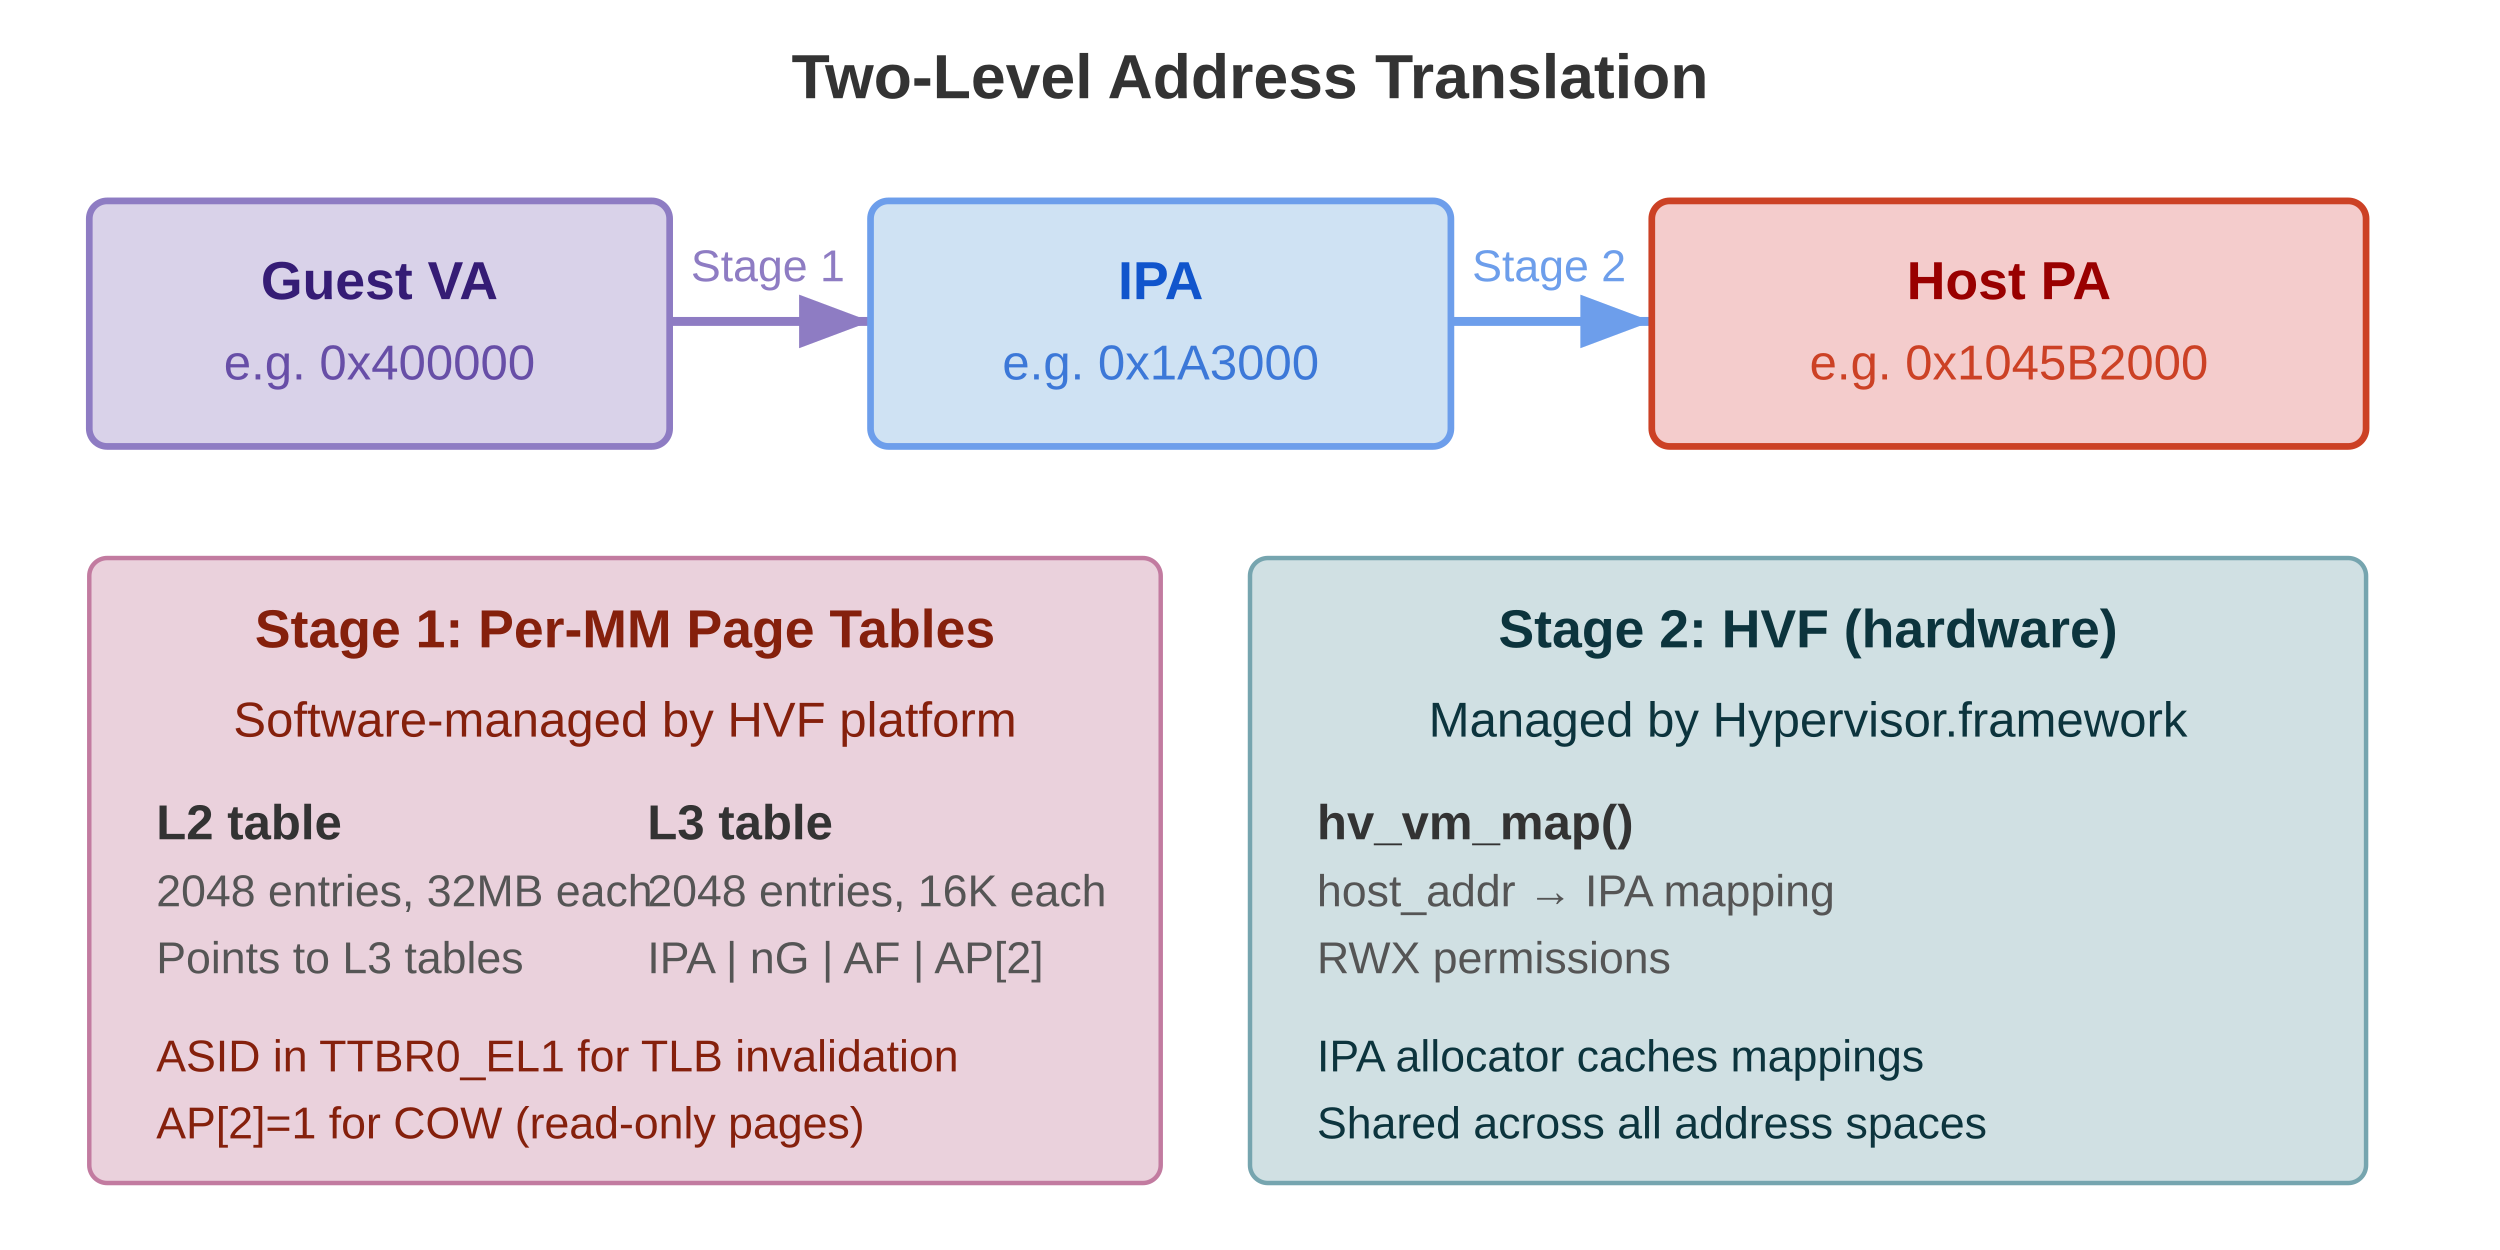
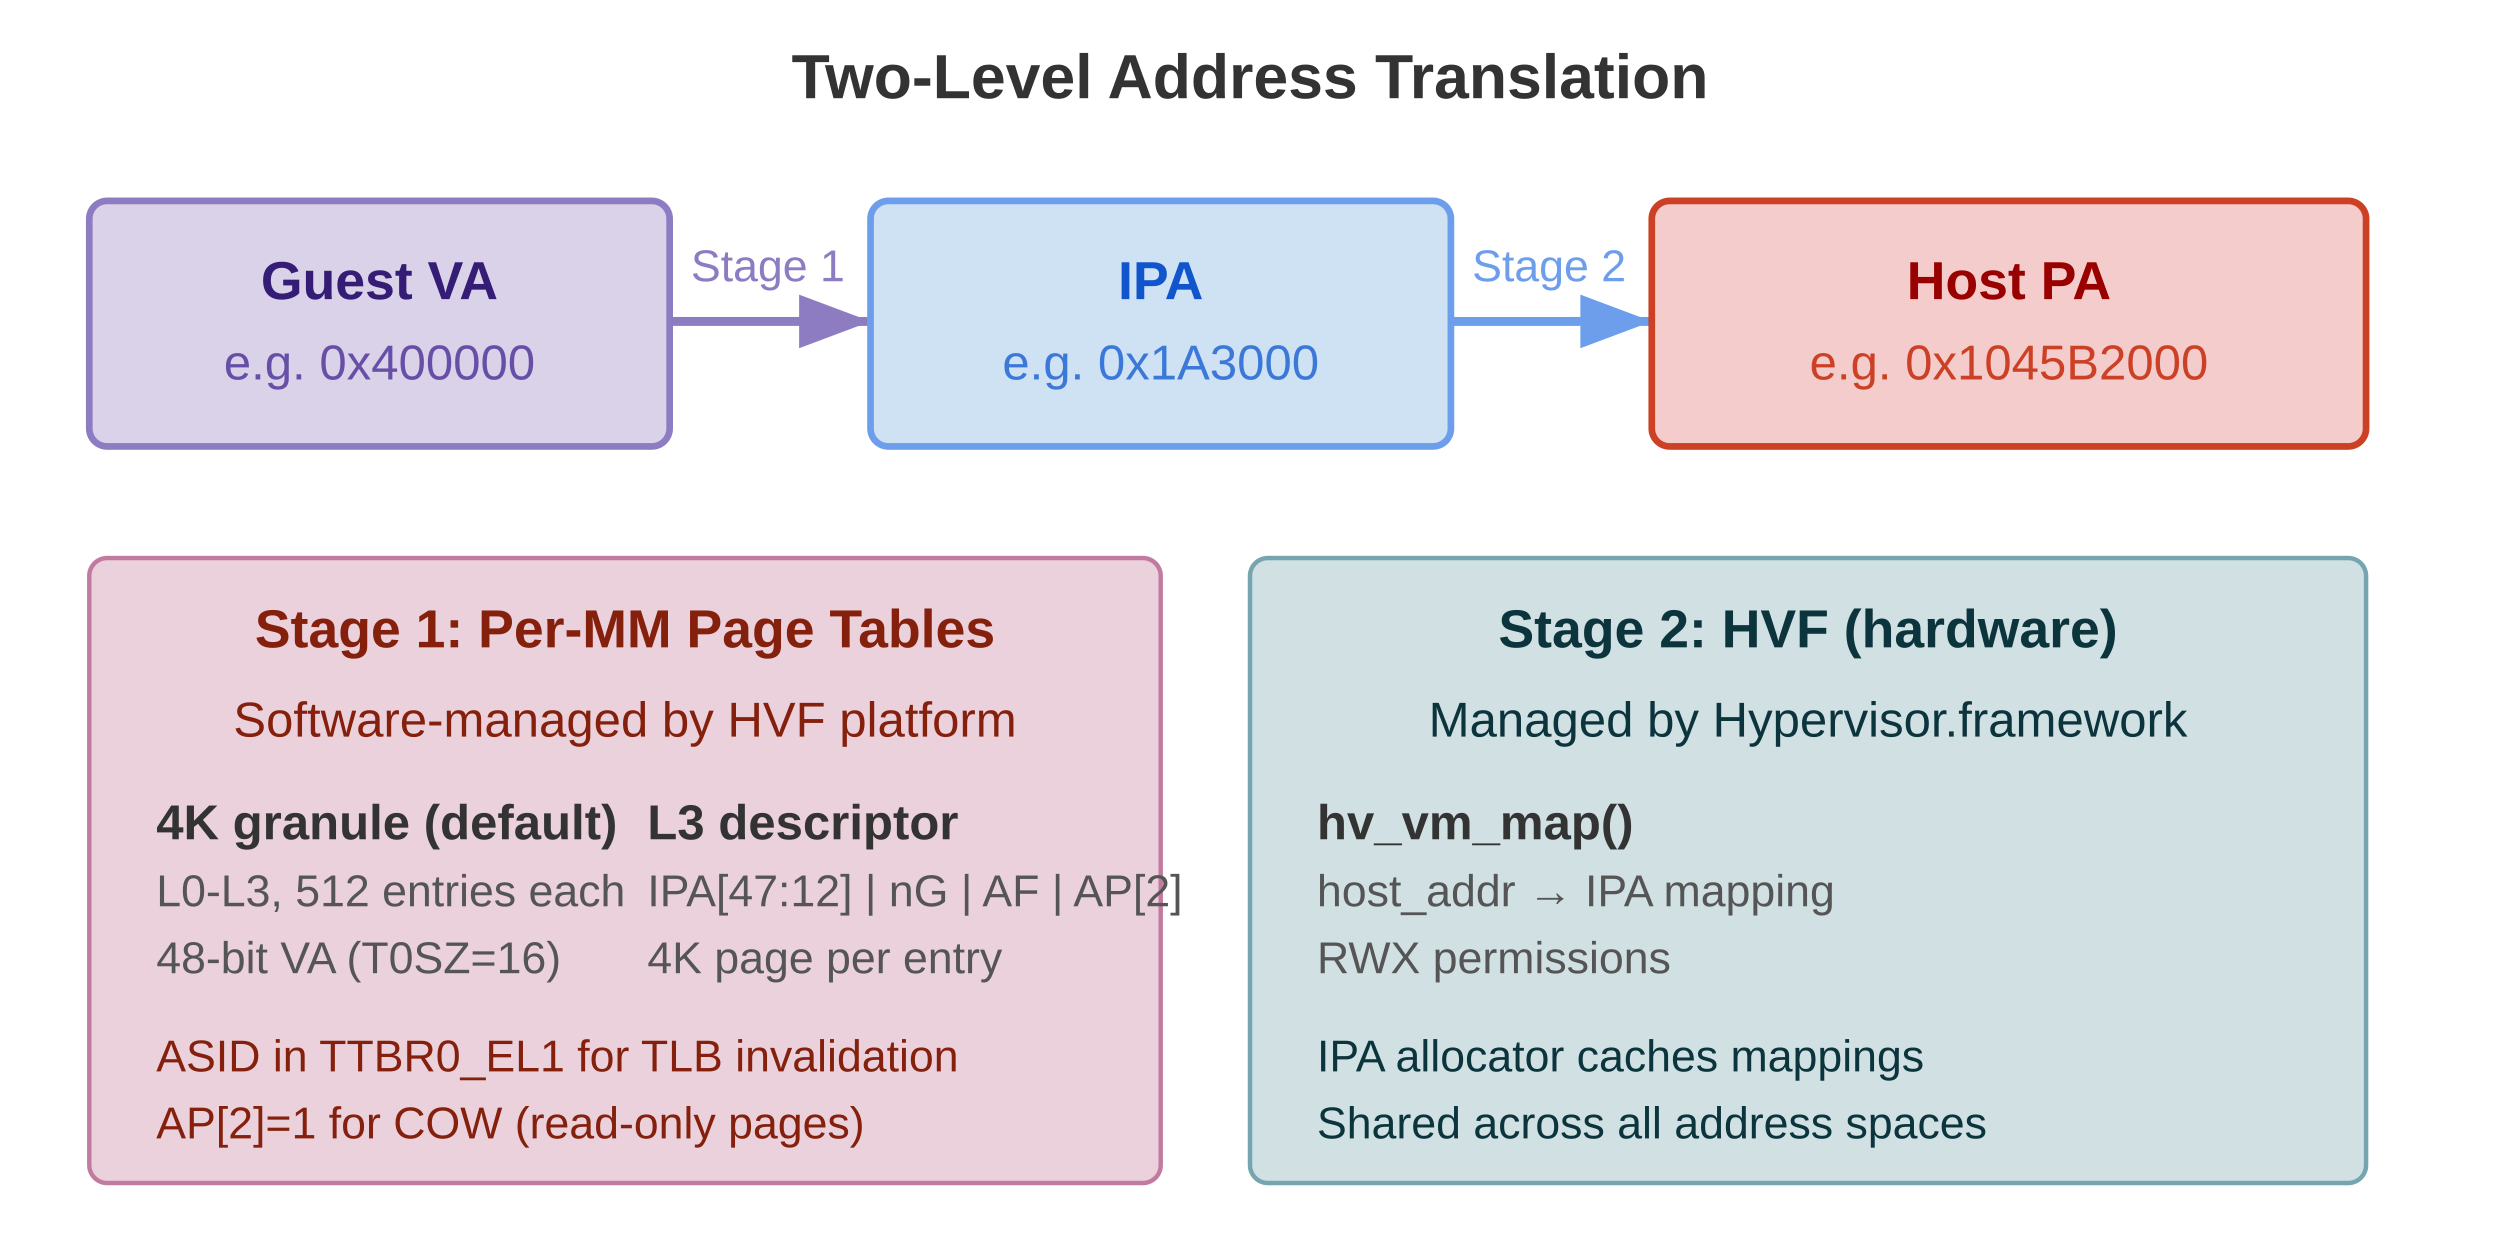
<svg xmlns="http://www.w3.org/2000/svg" viewBox="0 0 560 280" font-family="Arial, Helvetica, sans-serif" font-size="12">
  <text x="280" y="22" text-anchor="middle" font-size="14" font-weight="bold" fill="#333">Two-Level Address Translation</text>
  <rect x="20" y="45" width="130" height="55" rx="4" fill="#d9d2e9" stroke="#8e7cc3" stroke-width="1.5" />
  <text x="85" y="67" text-anchor="middle" font-weight="bold" fill="#351c75">Guest VA</text>
  <text x="85" y="85" text-anchor="middle" font-size="11" fill="#674ea7">e.g. 0x400000</text>
  <line x1="150" y1="72" x2="195" y2="72" stroke="#8e7cc3" stroke-width="2" marker-end="url(#arrowPurple)" />
  <text x="172" y="63" text-anchor="middle" font-size="10" fill="#8e7cc3">Stage 1</text>
  <rect x="195" y="45" width="130" height="55" rx="4" fill="#cfe2f3" stroke="#6d9eeb" stroke-width="1.5" />
  <text x="260" y="67" text-anchor="middle" font-weight="bold" fill="#1155cc">IPA</text>
  <text x="260" y="85" text-anchor="middle" font-size="11" fill="#3c78d8">e.g. 0x1A3000</text>
  <line x1="325" y1="72" x2="370" y2="72" stroke="#6d9eeb" stroke-width="2" marker-end="url(#arrowBlue)" />
  <text x="347" y="63" text-anchor="middle" font-size="10" fill="#6d9eeb">Stage 2</text>
  <rect x="370" y="45" width="160" height="55" rx="4" fill="#f4cccc" stroke="#cc4125" stroke-width="1.5" />
  <text x="450" y="67" text-anchor="middle" font-weight="bold" fill="#990000">Host PA</text>
  <text x="450" y="85" text-anchor="middle" font-size="11" fill="#cc4125">e.g. 0x1045B2000</text>
  <rect x="20" y="125" width="240" height="140" rx="4" fill="#ead1dc" stroke="#c27ba0" stroke-width="1" />
  <text x="140" y="145" text-anchor="middle" font-weight="bold" font-size="12" fill="#85200c">Stage 1: Per-MM Page Tables</text>
  <text x="140" y="165" text-anchor="middle" font-size="11" fill="#85200c">Software-managed by HVF platform</text>
-   <text x="35" y="188" font-size="11" fill="#333" font-weight="bold">L2 table</text>
-   <text x="35" y="203" font-size="10" fill="#555">2048 entries, 32MB each</text>
-   <text x="35" y="218" font-size="10" fill="#555">Points to L3 tables</text>
-   <text x="145" y="188" font-size="11" fill="#333" font-weight="bold">L3 table</text>
-   <text x="145" y="203" font-size="10" fill="#555">2048 entries, 16K each</text>
-   <text x="145" y="218" font-size="10" fill="#555">IPA | nG | AF | AP[2]</text>
+   <text x="35" y="188" font-size="11" fill="#333" font-weight="bold">4K granule (default)</text>
+   <text x="35" y="203" font-size="10" fill="#555">L0-L3, 512 entries each</text>
+   <text x="35" y="218" font-size="10" fill="#555">48-bit VA (T0SZ=16)</text>
+   <text x="145" y="188" font-size="11" fill="#333" font-weight="bold">L3 descriptor</text>
+   <text x="145" y="203" font-size="10" fill="#555">IPA[47:12] | nG | AF | AP[2]</text>
+   <text x="145" y="218" font-size="10" fill="#555">4K page per entry</text>
  <text x="35" y="240" font-size="10" fill="#85200c">ASID in TTBR0_EL1 for TLB invalidation</text>
  <text x="35" y="255" font-size="10" fill="#85200c">AP[2]=1 for COW (read-only pages)</text>
  <rect x="280" y="125" width="250" height="140" rx="4" fill="#d0e0e3" stroke="#76a5af" stroke-width="1" />
  <text x="405" y="145" text-anchor="middle" font-weight="bold" font-size="12" fill="#0c343d">Stage 2: HVF (hardware)</text>
  <text x="405" y="165" text-anchor="middle" font-size="11" fill="#0c343d">Managed by Hypervisor.framework</text>
  <text x="295" y="188" font-size="11" fill="#333" font-weight="bold">hv_vm_map()</text>
  <text x="295" y="203" font-size="10" fill="#555">host_addr → IPA mapping</text>
  <text x="295" y="218" font-size="10" fill="#555">RWX permissions</text>
  <text x="295" y="240" font-size="10" fill="#0c343d">IPA allocator caches mappings</text>
  <text x="295" y="255" font-size="10" fill="#0c343d">Shared across all address spaces</text>
  <defs>
    <marker id="arrowPurple" markerWidth="8" markerHeight="6" refX="8" refY="3" orient="auto">
      <path d="M0,0 L8,3 L0,6 Z" fill="#8e7cc3" />
    </marker>
    <marker id="arrowBlue" markerWidth="8" markerHeight="6" refX="8" refY="3" orient="auto">
      <path d="M0,0 L8,3 L0,6 Z" fill="#6d9eeb" />
    </marker>
  </defs>
</svg>
